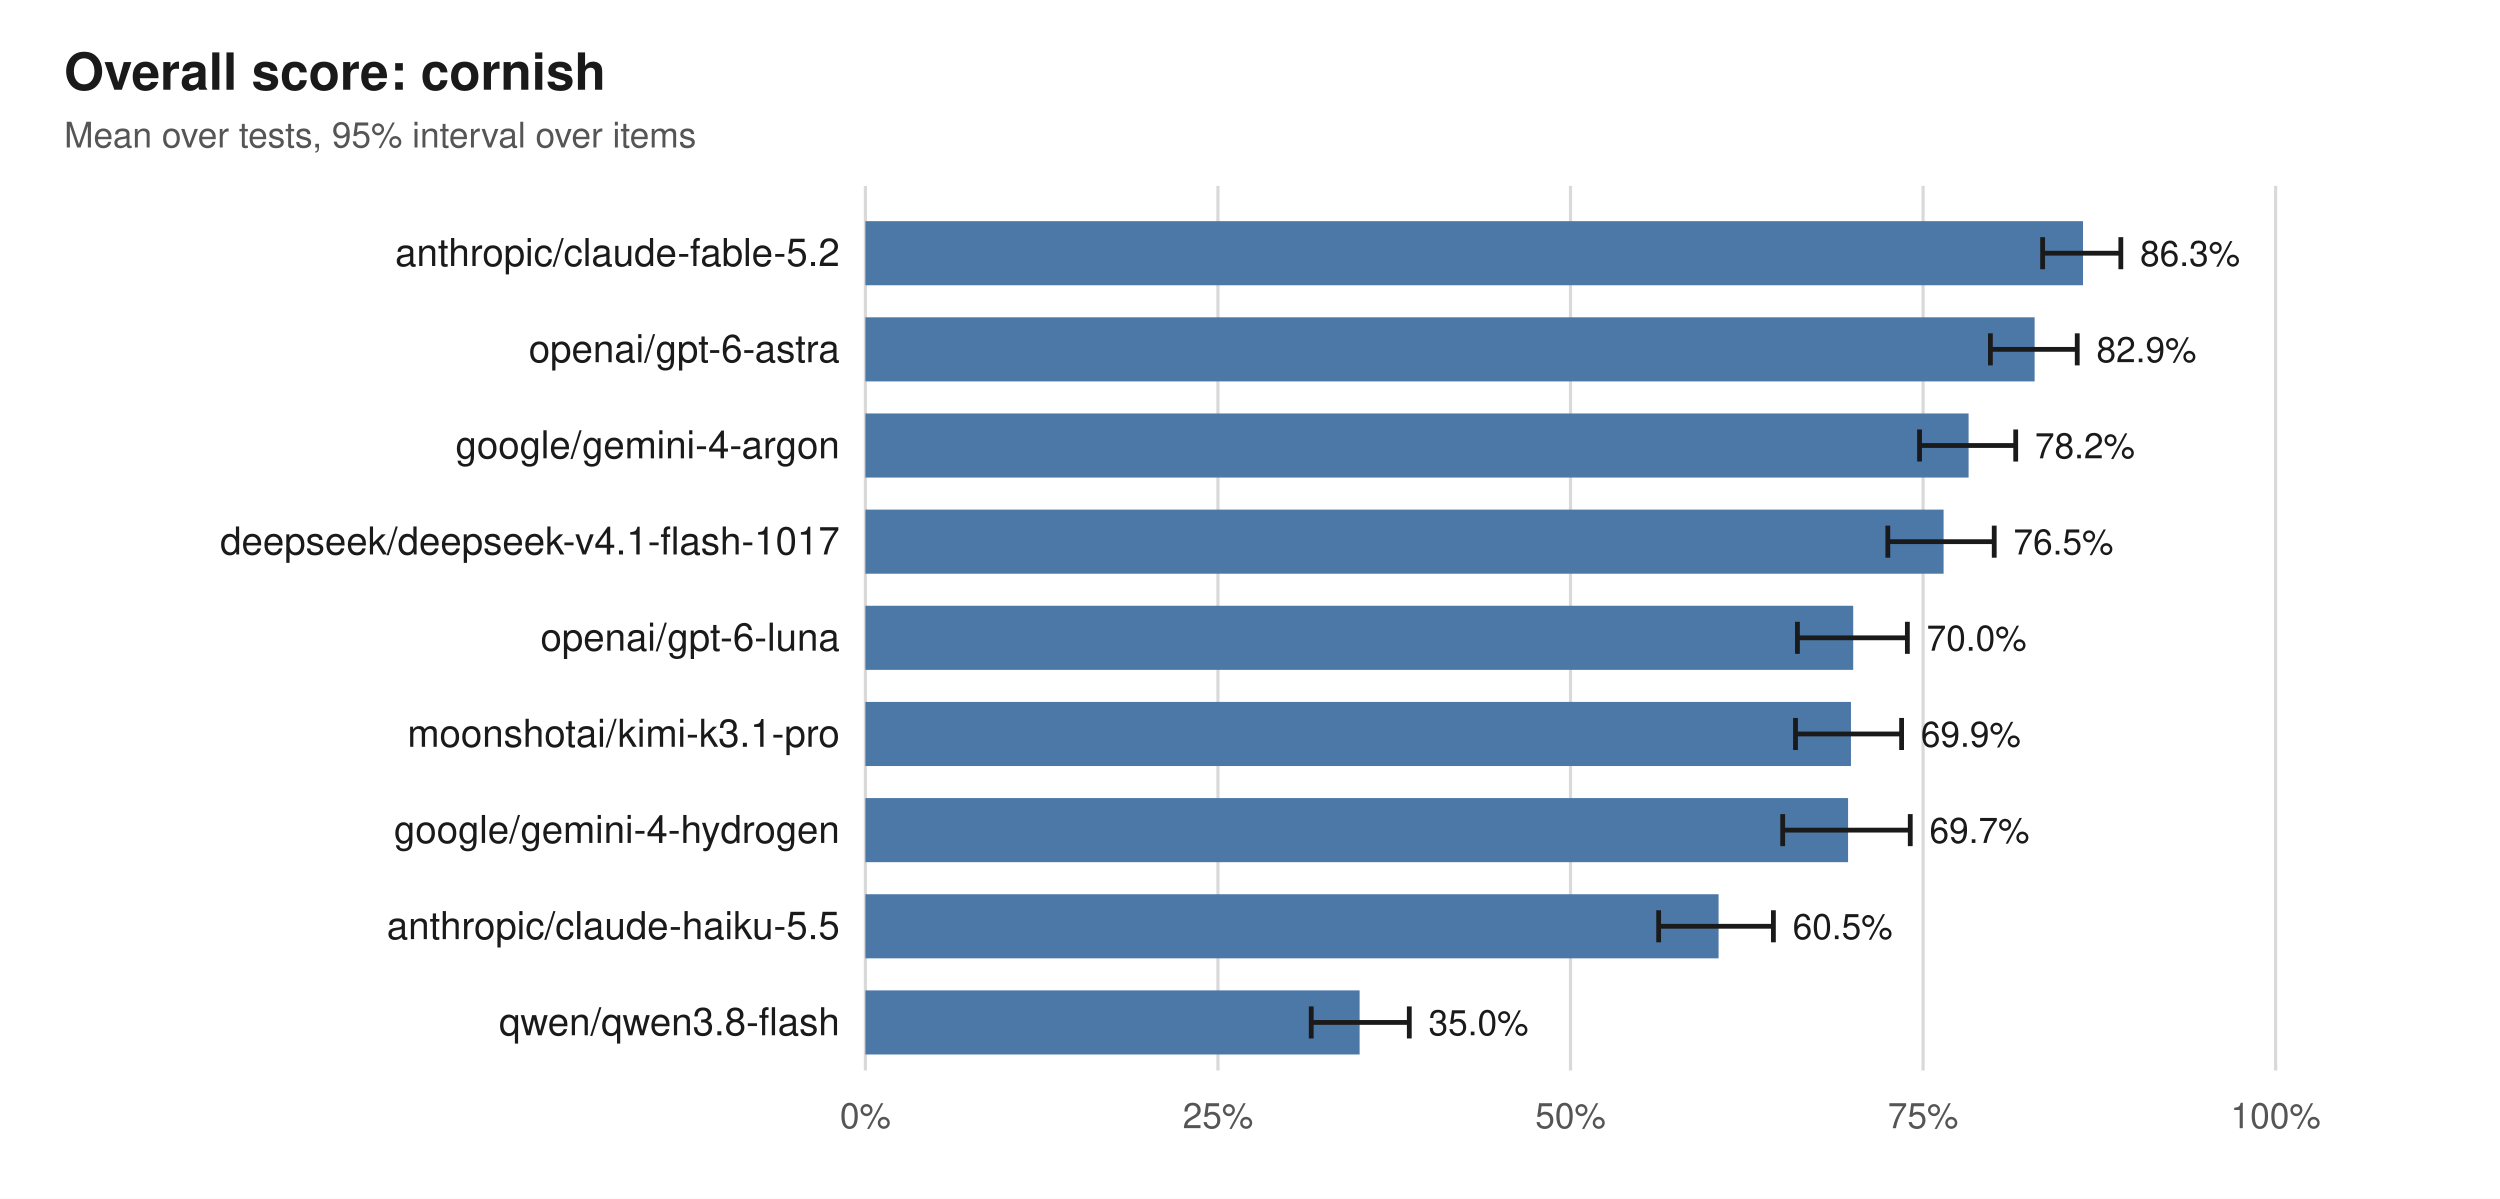
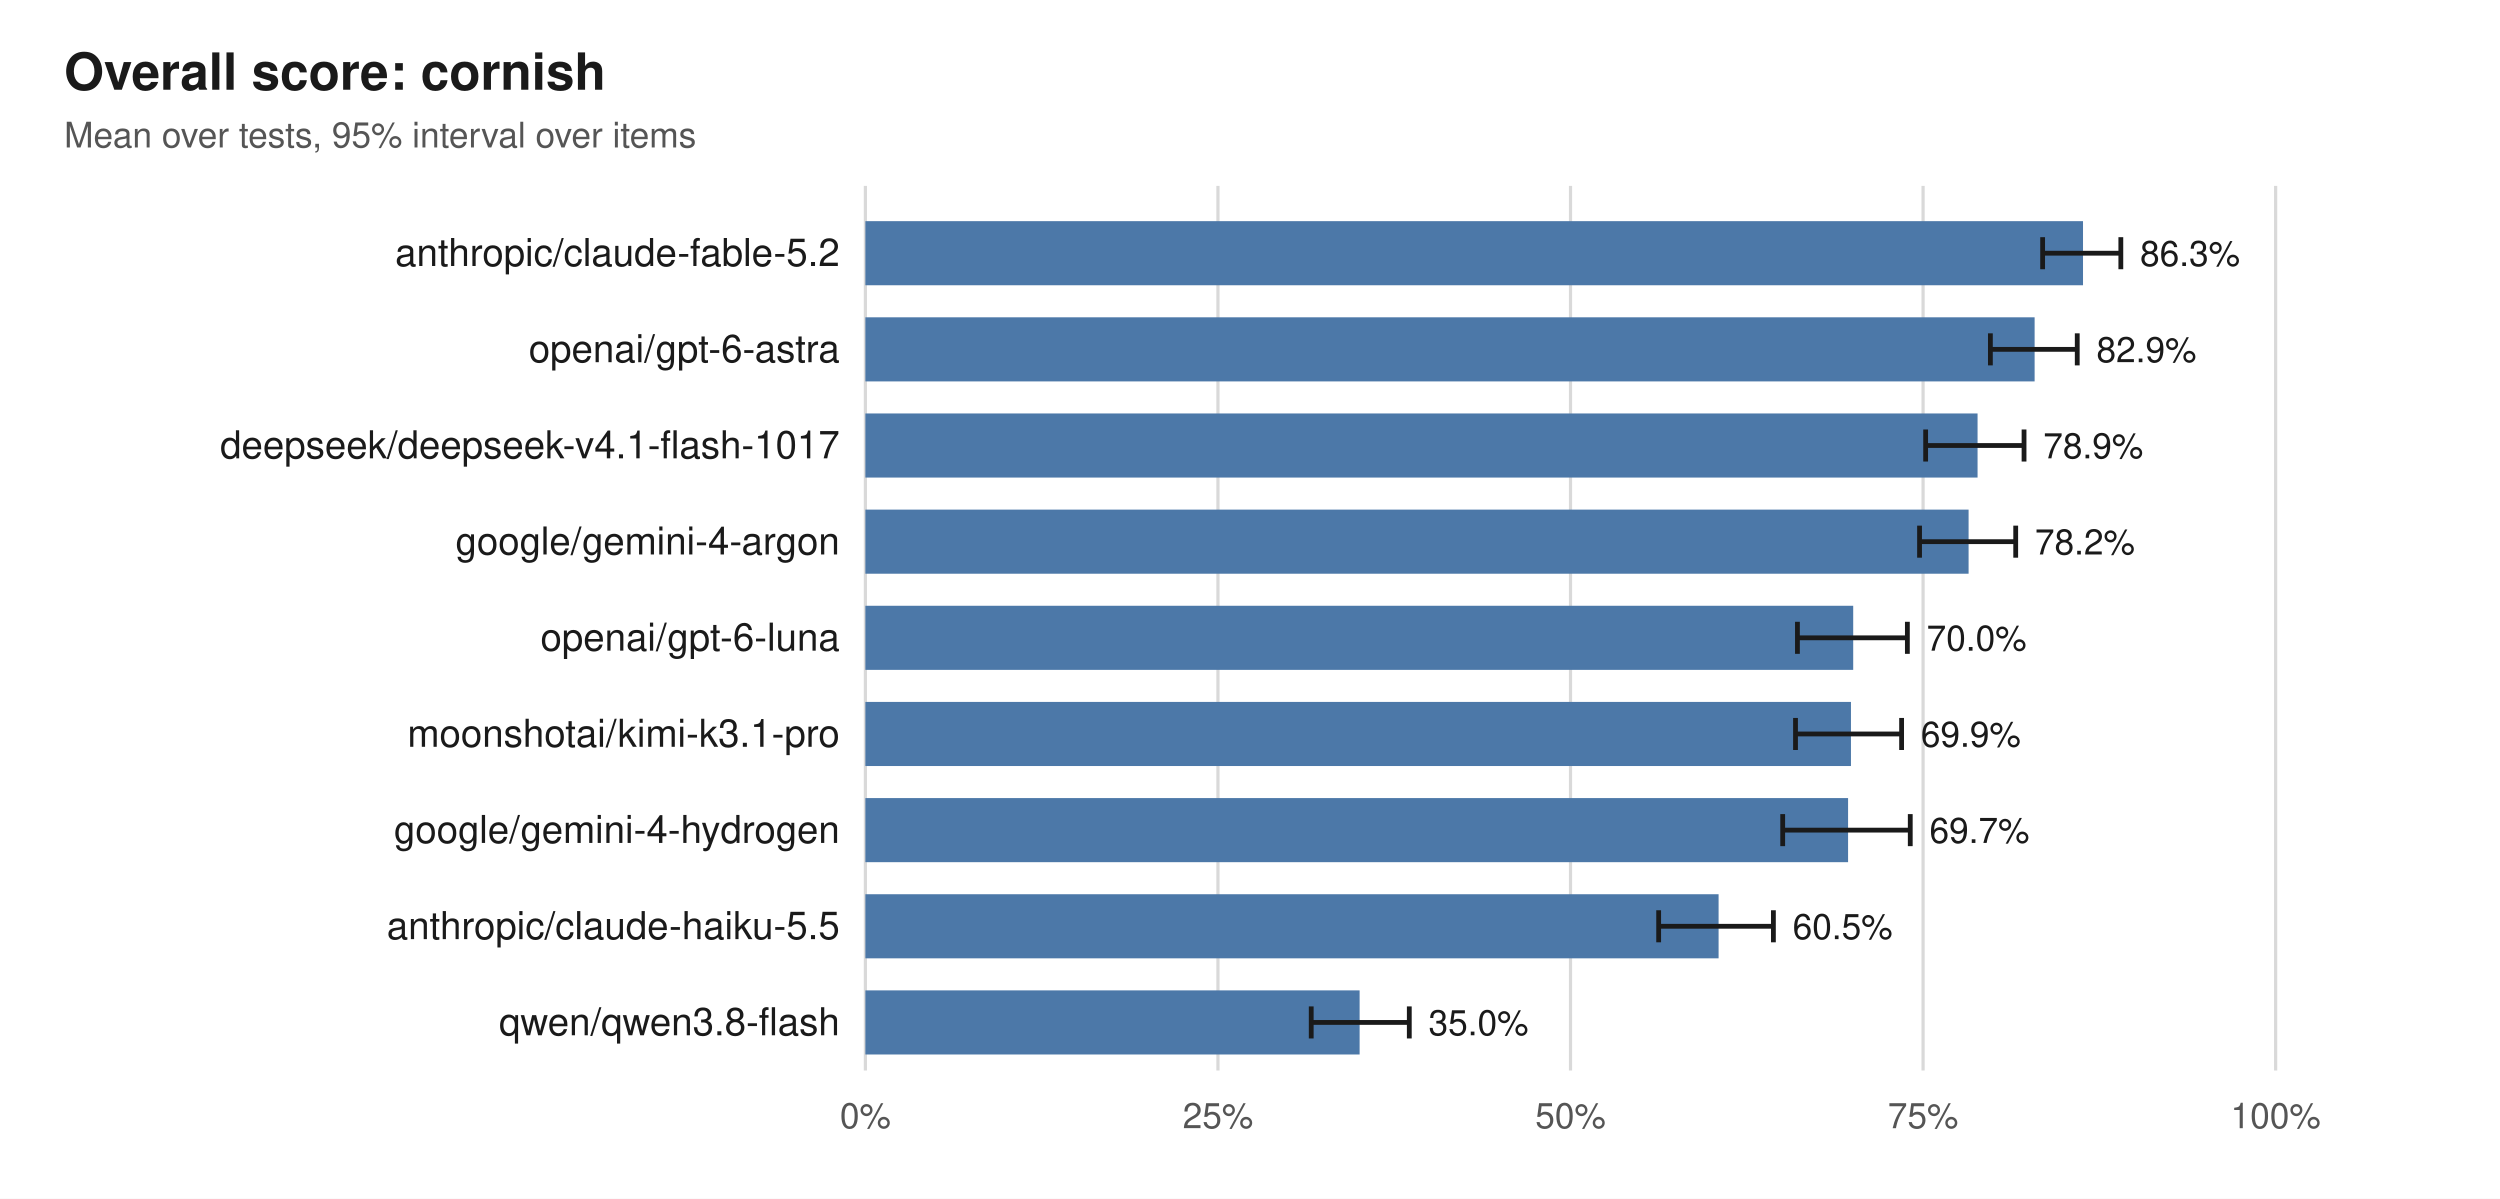
<svg xmlns="http://www.w3.org/2000/svg" width="780" height="374" viewBox="0 0 780 374" role="img">
  <rect x="0" y="0" width="780" height="374" fill="#ffffff" />
  <text x="20.0" y="28.0" font-size="16" text-anchor="start" fill="#1a1a1a" font-weight="bold" font-family="Helvetica, Arial, sans-serif">Overall score: cornish</text>
  <text x="20.0" y="46.0" font-size="11" text-anchor="start" fill="#555555" font-weight="normal" font-family="Helvetica, Arial, sans-serif">Mean over tests, 95% interval over items</text>
  <line x1="270.0" y1="58" x2="270.0" y2="334" stroke="#d9d9d9" stroke-width="1" />
  <text x="270.0" y="352.0" font-size="11" text-anchor="middle" fill="#555555" font-weight="normal" font-family="Helvetica, Arial, sans-serif">0%</text>
  <line x1="380.0" y1="58" x2="380.0" y2="334" stroke="#d9d9d9" stroke-width="1" />
  <text x="380.0" y="352.0" font-size="11" text-anchor="middle" fill="#555555" font-weight="normal" font-family="Helvetica, Arial, sans-serif">25%</text>
  <line x1="490.0" y1="58" x2="490.0" y2="334" stroke="#d9d9d9" stroke-width="1" />
  <text x="490.0" y="352.0" font-size="11" text-anchor="middle" fill="#555555" font-weight="normal" font-family="Helvetica, Arial, sans-serif">50%</text>
  <line x1="600.0" y1="58" x2="600.0" y2="334" stroke="#d9d9d9" stroke-width="1" />
  <text x="600.0" y="352.0" font-size="11" text-anchor="middle" fill="#555555" font-weight="normal" font-family="Helvetica, Arial, sans-serif">75%</text>
  <line x1="710.0" y1="58" x2="710.0" y2="334" stroke="#d9d9d9" stroke-width="1" />
  <text x="710.0" y="352.0" font-size="11" text-anchor="middle" fill="#555555" font-weight="normal" font-family="Helvetica, Arial, sans-serif">100%</text>
  <text x="262.0" y="83.0" font-size="12" text-anchor="end" fill="#1a1a1a" font-weight="normal" font-family="Helvetica, Arial, sans-serif">anthropic/claude-fable-5.2</text>
  <rect x="270" y="69" width="379.9" height="20" fill="#4c78a8" />
  <line x1="637.3" y1="79.0" x2="661.7" y2="79.0" stroke="#1a1a1a" stroke-width="1.5" />
  <line x1="637.3" y1="74.0" x2="637.3" y2="84.0" stroke="#1a1a1a" stroke-width="1.5" />
  <line x1="661.7" y1="74.0" x2="661.7" y2="84.0" stroke="#1a1a1a" stroke-width="1.5" />
  <text x="667.7" y="83.0" font-size="11" text-anchor="start" fill="#1a1a1a" font-weight="normal" font-family="Helvetica, Arial, sans-serif">86.3%</text>
  <text x="262.0" y="113.0" font-size="12" text-anchor="end" fill="#1a1a1a" font-weight="normal" font-family="Helvetica, Arial, sans-serif">openai/gpt-6-astra</text>
  <rect x="270" y="99" width="364.8" height="20" fill="#4c78a8" />
  <line x1="621.0" y1="109.0" x2="648.1" y2="109.0" stroke="#1a1a1a" stroke-width="1.5" />
  <line x1="621.0" y1="104.0" x2="621.0" y2="114.0" stroke="#1a1a1a" stroke-width="1.5" />
  <line x1="648.1" y1="104.0" x2="648.1" y2="114.0" stroke="#1a1a1a" stroke-width="1.5" />
  <text x="654.1" y="113.0" font-size="11" text-anchor="start" fill="#1a1a1a" font-weight="normal" font-family="Helvetica, Arial, sans-serif">82.9%</text>
-   <text x="262.0" y="143.0" font-size="12" text-anchor="end" fill="#1a1a1a" font-weight="normal" font-family="Helvetica, Arial, sans-serif">google/gemini-4-argon</text>
-   <rect x="270" y="129" width="344.2" height="20" fill="#4c78a8" />
-   <line x1="598.9" y1="139.0" x2="628.9" y2="139.0" stroke="#1a1a1a" stroke-width="1.5" />
-   <line x1="598.9" y1="134.0" x2="598.9" y2="144.0" stroke="#1a1a1a" stroke-width="1.5" />
-   <line x1="628.9" y1="134.0" x2="628.9" y2="144.0" stroke="#1a1a1a" stroke-width="1.5" />
-   <text x="634.9" y="143.0" font-size="11" text-anchor="start" fill="#1a1a1a" font-weight="normal" font-family="Helvetica, Arial, sans-serif">78.2%</text>
-   <text x="262.0" y="173.0" font-size="12" text-anchor="end" fill="#1a1a1a" font-weight="normal" font-family="Helvetica, Arial, sans-serif">deepseek/deepseek-v4.1-flash-1017</text>
-   <rect x="270" y="159" width="336.4" height="20" fill="#4c78a8" />
-   <line x1="589.0" y1="169.0" x2="622.2" y2="169.0" stroke="#1a1a1a" stroke-width="1.5" />
-   <line x1="589.0" y1="164.0" x2="589.0" y2="174.0" stroke="#1a1a1a" stroke-width="1.5" />
-   <line x1="622.2" y1="164.0" x2="622.2" y2="174.0" stroke="#1a1a1a" stroke-width="1.5" />
-   <text x="628.2" y="173.0" font-size="11" text-anchor="start" fill="#1a1a1a" font-weight="normal" font-family="Helvetica, Arial, sans-serif">76.5%</text>
+   <text x="262.0" y="143.0" font-size="12" text-anchor="end" fill="#1a1a1a" font-weight="normal" font-family="Helvetica, Arial, sans-serif">deepseek/deepseek-v4.1-flash-1017</text>
+   <rect x="270" y="129" width="347.0" height="20" fill="#4c78a8" />
+   <line x1="600.8" y1="139.0" x2="631.5" y2="139.0" stroke="#1a1a1a" stroke-width="1.5" />
+   <line x1="600.8" y1="134.0" x2="600.8" y2="144.0" stroke="#1a1a1a" stroke-width="1.5" />
+   <line x1="631.5" y1="134.0" x2="631.5" y2="144.0" stroke="#1a1a1a" stroke-width="1.5" />
+   <text x="637.5" y="143.0" font-size="11" text-anchor="start" fill="#1a1a1a" font-weight="normal" font-family="Helvetica, Arial, sans-serif">78.9%</text>
+   <text x="262.0" y="173.0" font-size="12" text-anchor="end" fill="#1a1a1a" font-weight="normal" font-family="Helvetica, Arial, sans-serif">google/gemini-4-argon</text>
+   <rect x="270" y="159" width="344.2" height="20" fill="#4c78a8" />
+   <line x1="598.9" y1="169.0" x2="628.9" y2="169.0" stroke="#1a1a1a" stroke-width="1.5" />
+   <line x1="598.9" y1="164.0" x2="598.9" y2="174.0" stroke="#1a1a1a" stroke-width="1.5" />
+   <line x1="628.9" y1="164.0" x2="628.9" y2="174.0" stroke="#1a1a1a" stroke-width="1.5" />
+   <text x="634.9" y="173.0" font-size="11" text-anchor="start" fill="#1a1a1a" font-weight="normal" font-family="Helvetica, Arial, sans-serif">78.2%</text>
  <text x="262.0" y="203.0" font-size="12" text-anchor="end" fill="#1a1a1a" font-weight="normal" font-family="Helvetica, Arial, sans-serif">openai/gpt-6-luna</text>
  <rect x="270" y="189" width="308.2" height="20" fill="#4c78a8" />
  <line x1="560.8" y1="199.0" x2="595.1" y2="199.0" stroke="#1a1a1a" stroke-width="1.5" />
  <line x1="560.8" y1="194.0" x2="560.8" y2="204.0" stroke="#1a1a1a" stroke-width="1.5" />
  <line x1="595.1" y1="194.0" x2="595.1" y2="204.0" stroke="#1a1a1a" stroke-width="1.5" />
  <text x="601.1" y="203.0" font-size="11" text-anchor="start" fill="#1a1a1a" font-weight="normal" font-family="Helvetica, Arial, sans-serif">70.0%</text>
  <text x="262.0" y="233.0" font-size="12" text-anchor="end" fill="#1a1a1a" font-weight="normal" font-family="Helvetica, Arial, sans-serif">moonshotai/kimi-k3.1-pro</text>
  <rect x="270" y="219" width="307.5" height="20" fill="#4c78a8" />
  <line x1="560.2" y1="229.0" x2="593.3" y2="229.0" stroke="#1a1a1a" stroke-width="1.5" />
  <line x1="560.2" y1="224.0" x2="560.2" y2="234.0" stroke="#1a1a1a" stroke-width="1.5" />
  <line x1="593.3" y1="224.0" x2="593.3" y2="234.0" stroke="#1a1a1a" stroke-width="1.5" />
  <text x="599.3" y="233.0" font-size="11" text-anchor="start" fill="#1a1a1a" font-weight="normal" font-family="Helvetica, Arial, sans-serif">69.9%</text>
  <text x="262.0" y="263.0" font-size="12" text-anchor="end" fill="#1a1a1a" font-weight="normal" font-family="Helvetica, Arial, sans-serif">google/gemini-4-hydrogen</text>
  <rect x="270" y="249" width="306.6" height="20" fill="#4c78a8" />
  <line x1="556.2" y1="259.0" x2="596.0" y2="259.0" stroke="#1a1a1a" stroke-width="1.5" />
  <line x1="556.2" y1="254.0" x2="556.2" y2="264.0" stroke="#1a1a1a" stroke-width="1.5" />
  <line x1="596.0" y1="254.0" x2="596.0" y2="264.0" stroke="#1a1a1a" stroke-width="1.5" />
  <text x="602.0" y="263.0" font-size="11" text-anchor="start" fill="#1a1a1a" font-weight="normal" font-family="Helvetica, Arial, sans-serif">69.7%</text>
  <text x="262.0" y="293.0" font-size="12" text-anchor="end" fill="#1a1a1a" font-weight="normal" font-family="Helvetica, Arial, sans-serif">anthropic/claude-haiku-5.5</text>
  <rect x="270" y="279" width="266.2" height="20" fill="#4c78a8" />
  <line x1="517.5" y1="289.0" x2="553.3" y2="289.0" stroke="#1a1a1a" stroke-width="1.5" />
  <line x1="517.5" y1="284.0" x2="517.5" y2="294.0" stroke="#1a1a1a" stroke-width="1.5" />
  <line x1="553.3" y1="284.0" x2="553.3" y2="294.0" stroke="#1a1a1a" stroke-width="1.5" />
  <text x="559.3" y="293.0" font-size="11" text-anchor="start" fill="#1a1a1a" font-weight="normal" font-family="Helvetica, Arial, sans-serif">60.5%</text>
  <text x="262.0" y="323.0" font-size="12" text-anchor="end" fill="#1a1a1a" font-weight="normal" font-family="Helvetica, Arial, sans-serif">qwen/qwen3.8-flash</text>
  <rect x="270" y="309" width="154.2" height="20" fill="#4c78a8" />
  <line x1="409.1" y1="319.0" x2="439.7" y2="319.0" stroke="#1a1a1a" stroke-width="1.5" />
  <line x1="409.1" y1="314.0" x2="409.1" y2="324.0" stroke="#1a1a1a" stroke-width="1.5" />
  <line x1="439.7" y1="314.0" x2="439.7" y2="324.0" stroke="#1a1a1a" stroke-width="1.5" />
  <text x="445.7" y="323.0" font-size="11" text-anchor="start" fill="#1a1a1a" font-weight="normal" font-family="Helvetica, Arial, sans-serif">35.0%</text>
</svg>
